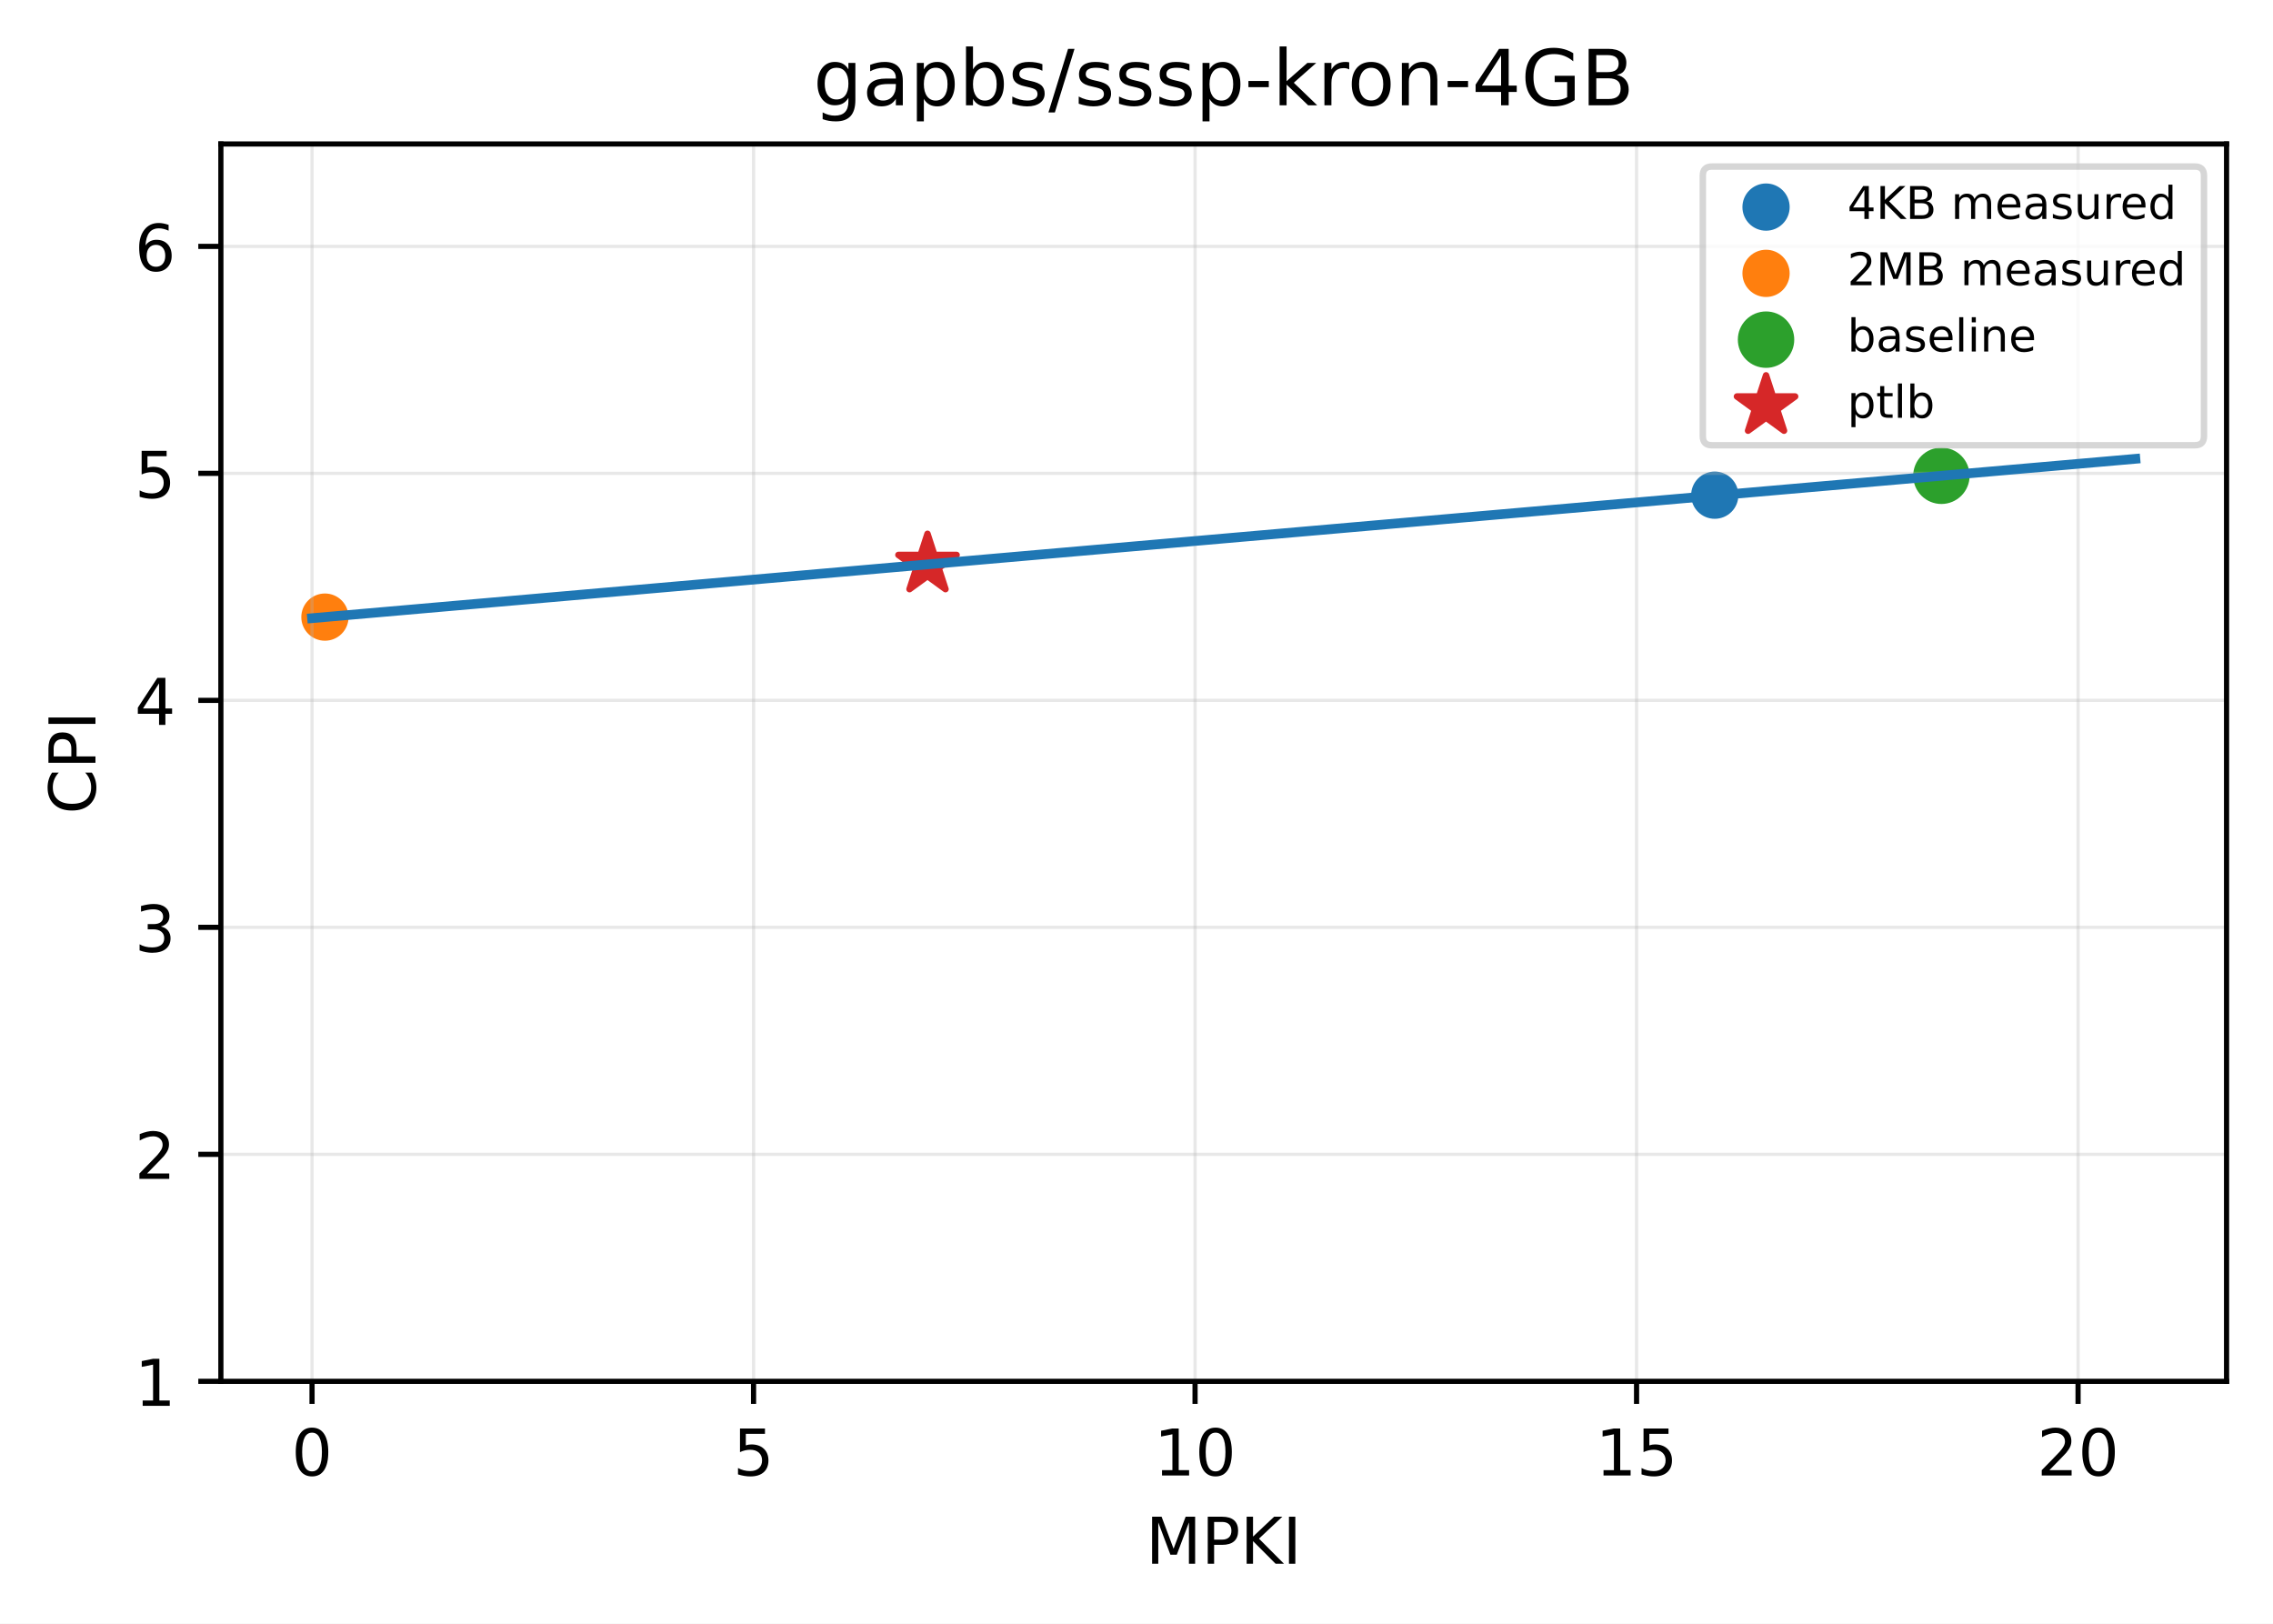
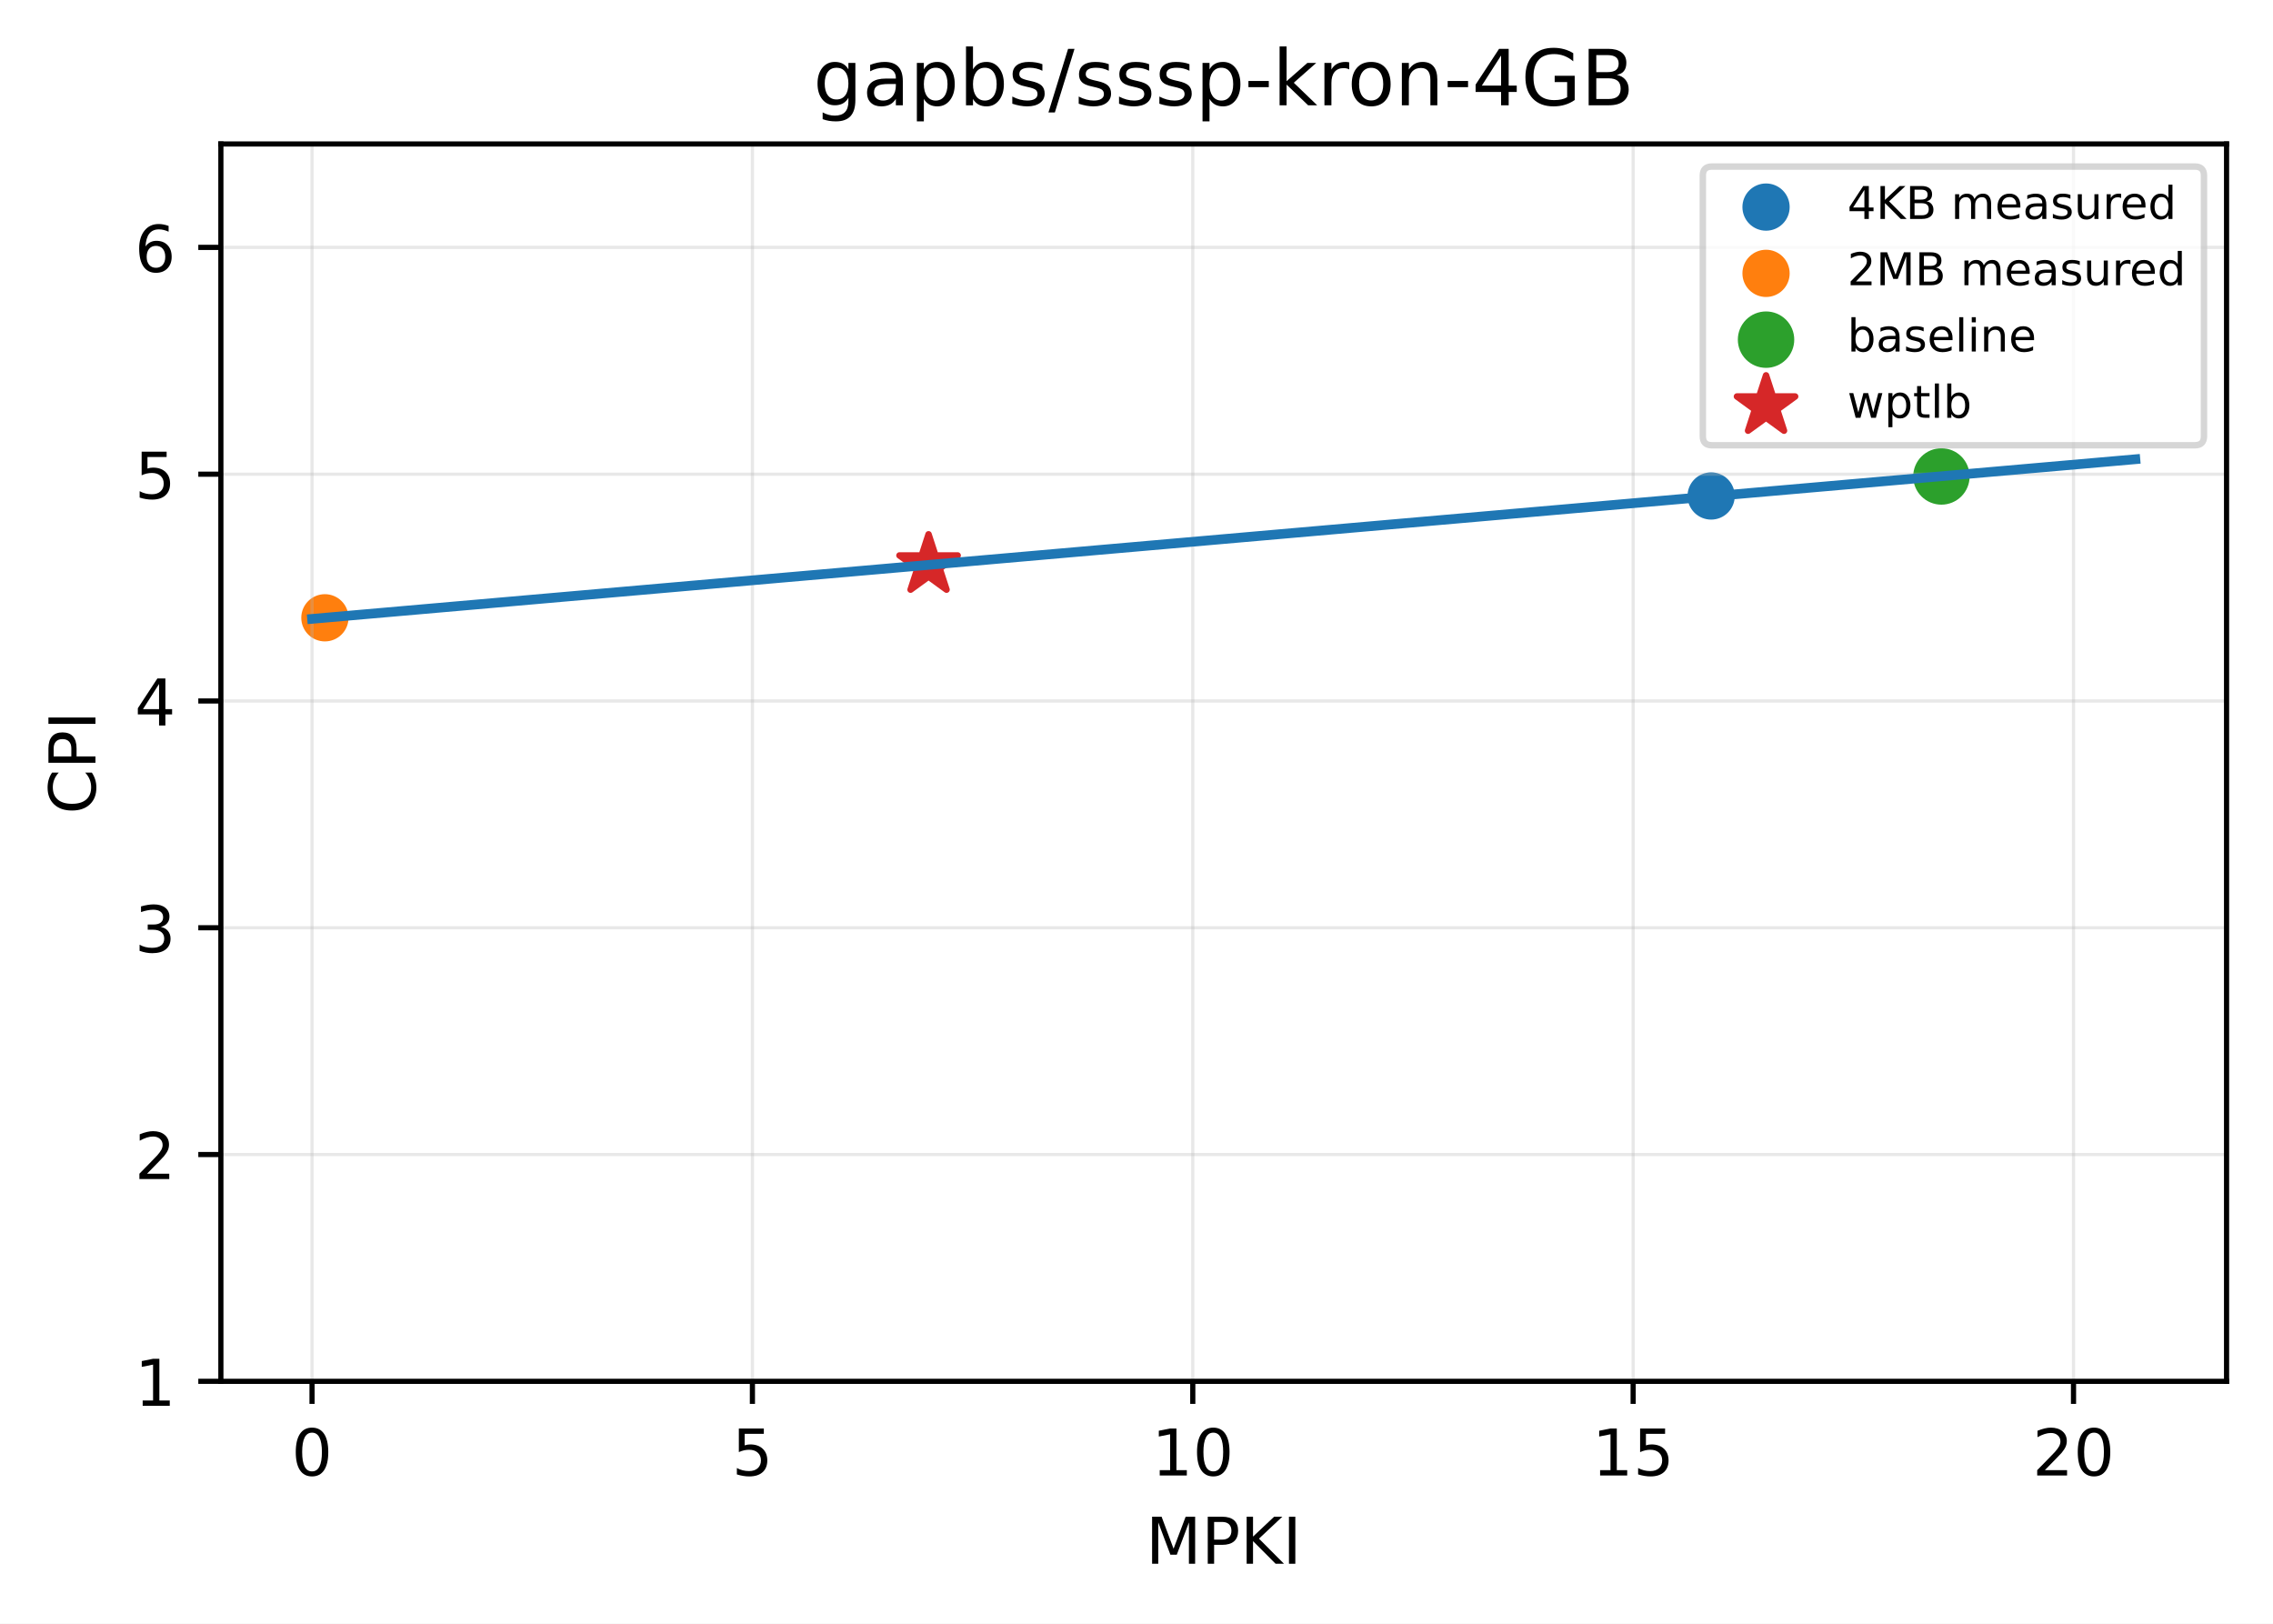
<svg xmlns="http://www.w3.org/2000/svg" xmlns:xlink="http://www.w3.org/1999/xlink" width="352.371pt" height="251.674pt" viewBox="0 0 352.371 251.674" version="1.1">
  <defs>
    <style type="text/css">*{stroke-linejoin: round; stroke-linecap: butt}</style>
  </defs>
  <g id="figure_1">
    <g id="patch_1">
      <path d="M 0 251.674  L 352.371 251.674  L 352.371 0  L 0 0  z " style="fill: #ffffff" />
    </g>
    <g id="axes_1">
      <g id="patch_2">
        <path d="M 34.241 214.118  L 345.171 214.118  L 345.171 22.318  L 34.241 22.318  z " style="fill: #ffffff" />
      </g>
      <g id="PathCollection_1">
        <defs>
-           <path id="m4d90dbb552" d="M 0 3.162  C 0.839 3.162 1.643 2.829 2.236 2.236  C 2.829 1.643 3.162 0.839 3.162 0  C 3.162 -0.839 2.829 -1.643 2.236 -2.236  C 1.643 -2.829 0.839 -3.162 0 -3.162  C -0.839 -3.162 -1.643 -2.829 -2.236 -2.236  C -2.829 -1.643 -3.162 -0.839 -3.162 0  C -3.162 0.839 -2.829 1.643 -2.236 2.236  C -1.643 2.829 -0.839 3.162 0 3.162  z " style="stroke: #1f77b4" />
+           <path id="m85c9296e58" d="M 0 3.162  C 0.839 3.162 1.643 2.829 2.236 2.236  C 2.829 1.643 3.162 0.839 3.162 0  C 3.162 -0.839 2.829 -1.643 2.236 -2.236  C 1.643 -2.829 0.839 -3.162 0 -3.162  C -0.839 -3.162 -1.643 -2.829 -2.236 -2.236  C -2.829 -1.643 -3.162 -0.839 -3.162 0  C -3.162 0.839 -2.829 1.643 -2.236 2.236  C -1.643 2.829 -0.839 3.162 0 3.162  z " style="stroke: #1f77b4" />
        </defs>
-         <g clip-path="url(#pc2cd96891b)">
-           <use xlink:href="#m4d90dbb552" x="265.83" y="76.758" style="fill: #1f77b4; stroke: #1f77b4" />
+         <g clip-path="url(#p249eebbe09)">
+           <use xlink:href="#m85c9296e58" x="265.269" y="76.882" style="fill: #1f77b4; stroke: #1f77b4" />
        </g>
      </g>
      <g id="PathCollection_2">
        <defs>
-           <path id="m6e3256377f" d="M 0 3.162  C 0.839 3.162 1.643 2.829 2.236 2.236  C 2.829 1.643 3.162 0.839 3.162 0  C 3.162 -0.839 2.829 -1.643 2.236 -2.236  C 1.643 -2.829 0.839 -3.162 0 -3.162  C -0.839 -3.162 -1.643 -2.829 -2.236 -2.236  C -2.829 -1.643 -3.162 -0.839 -3.162 0  C -3.162 0.839 -2.829 1.643 -2.236 2.236  C -1.643 2.829 -0.839 3.162 0 3.162  z " style="stroke: #ff7f0e" />
+           <path id="md863a2de4c" d="M 0 3.162  C 0.839 3.162 1.643 2.829 2.236 2.236  C 2.829 1.643 3.162 0.839 3.162 0  C 3.162 -0.839 2.829 -1.643 2.236 -2.236  C 1.643 -2.829 0.839 -3.162 0 -3.162  C -0.839 -3.162 -1.643 -2.829 -2.236 -2.236  C -2.829 -1.643 -3.162 -0.839 -3.162 0  C -3.162 0.839 -2.829 1.643 -2.236 2.236  C -1.643 2.829 -0.839 3.162 0 3.162  z " style="stroke: #ff7f0e" />
        </defs>
-         <g clip-path="url(#pc2cd96891b)">
-           <use xlink:href="#m6e3256377f" x="50.372" y="95.657" style="fill: #ff7f0e; stroke: #ff7f0e" />
+         <g clip-path="url(#p249eebbe09)">
+           <use xlink:href="#md863a2de4c" x="50.367" y="95.764" style="fill: #ff7f0e; stroke: #ff7f0e" />
        </g>
      </g>
      <g id="PathCollection_3">
        <defs>
-           <path id="m6cdf5eda85" d="M 0 3.873  C 1.027 3.873 2.012 3.465 2.739 2.739  C 3.465 2.012 3.873 1.027 3.873 0  C 3.873 -1.027 3.465 -2.012 2.739 -2.739  C 2.012 -3.465 1.027 -3.873 0 -3.873  C -1.027 -3.873 -2.012 -3.465 -2.739 -2.739  C -3.465 -2.012 -3.873 -1.027 -3.873 0  C -3.873 1.027 -3.465 2.012 -2.739 2.739  C -2.012 3.465 -1.027 3.873 0 3.873  z " style="stroke: #2ca02c" />
+           <path id="m3c8daa95af" d="M 0 3.873  C 1.027 3.873 2.012 3.465 2.739 2.739  C 3.465 2.012 3.873 1.027 3.873 0  C 3.873 -1.027 3.465 -2.012 2.739 -2.739  C 2.012 -3.465 1.027 -3.873 0 -3.873  C -1.027 -3.873 -2.012 -3.465 -2.739 -2.739  C -3.465 -2.012 -3.873 -1.027 -3.873 0  C -3.873 1.027 -3.465 2.012 -2.739 2.739  C -2.012 3.465 -1.027 3.873 0 3.873  z " style="stroke: #2ca02c" />
        </defs>
-         <g clip-path="url(#pc2cd96891b)">
-           <use xlink:href="#m6cdf5eda85" x="300.966" y="73.749" style="fill: #2ca02c; stroke: #2ca02c" />
+         <g clip-path="url(#p249eebbe09)">
+           <use xlink:href="#m3c8daa95af" x="300.966" y="73.854" style="fill: #2ca02c; stroke: #2ca02c" />
        </g>
      </g>
      <g id="PathCollection_4">
        <defs>
-           <path id="mce45b1b470" d="M 0 -4.743  L -1.065 -1.466  L -4.511 -1.466  L -1.723 0.56  L -2.788 3.838  L -0 1.812  L 2.788 3.838  L 1.723 0.56  L 4.511 -1.466  L 1.065 -1.466  z " style="stroke: #d62728" />
+           <path id="mbe37095a71" d="M 0 -4.743  L -1.065 -1.466  L -4.511 -1.466  L -1.723 0.56  L -2.788 3.838  L -0 1.812  L 2.788 3.838  L 1.723 0.56  L 4.511 -1.466  L 1.065 -1.466  z " style="stroke: #d62728" />
        </defs>
-         <g clip-path="url(#pc2cd96891b)">
-           <use xlink:href="#mce45b1b470" x="143.786" y="87.485" style="fill: #d62728; stroke: #d62728" />
+         <g clip-path="url(#p249eebbe09)">
+           <use xlink:href="#mbe37095a71" x="143.949" y="87.564" style="fill: #d62728; stroke: #d62728" />
        </g>
      </g>
      <g id="matplotlib.axis_1">
        <g id="xtick_1">
          <g id="line2d_1">
-             <path d="M 48.374 214.118  L 48.374 22.318  " clip-path="url(#pc2cd96891b)" style="fill: none; stroke: #b0b0b0; stroke-opacity: 0.3; stroke-width: 0.5; stroke-linecap: square" />
+             <path d="M 48.374 214.118  L 48.374 22.318  " clip-path="url(#p249eebbe09)" style="fill: none; stroke: #b0b0b0; stroke-opacity: 0.3; stroke-width: 0.5; stroke-linecap: square" />
          </g>
          <g id="line2d_2">
            <defs>
-               <path id="m2bef5dd201" d="M 0 0  L 0 3.5  " style="stroke: #000000; stroke-width: 0.8" />
-             </defs>
-             <g>
-               <use xlink:href="#m2bef5dd201" x="48.374" y="214.118" style="stroke: #000000; stroke-width: 0.8" />
+               <path id="m3581f13e18" d="M 0 0  L 0 3.5  " style="stroke: #000000; stroke-width: 0.8" />
+             </defs>
+             <g>
+               <use xlink:href="#m3581f13e18" x="48.374" y="214.118" style="stroke: #000000; stroke-width: 0.8" />
            </g>
          </g>
          <g id="text_1">
            <g transform="translate(45.19256 228.7166) scale(0.1 -0.1)">
              <defs>
                <path id="DejaVuSans-30" d="M 2034 4250  Q 1547 4250 1301 3770  Q 1056 3291 1056 2328  Q 1056 1369 1301 889  Q 1547 409 2034 409  Q 2525 409 2770 889  Q 3016 1369 3016 2328  Q 3016 3291 2770 3770  Q 2525 4250 2034 4250  z M 2034 4750  Q 2819 4750 3233 4129  Q 3647 3509 3647 2328  Q 3647 1150 3233 529  Q 2819 -91 2034 -91  Q 1250 -91 836 529  Q 422 1150 422 2328  Q 422 3509 836 4129  Q 1250 4750 2034 4750  z " transform="scale(0.015625)" />
              </defs>
              <use xlink:href="#DejaVuSans-30" />
            </g>
          </g>
        </g>
        <g id="xtick_2">
          <g id="line2d_3">
-             <path d="M 116.818 214.118  L 116.818 22.318  " clip-path="url(#pc2cd96891b)" style="fill: none; stroke: #b0b0b0; stroke-opacity: 0.3; stroke-width: 0.5; stroke-linecap: square" />
+             <path d="M 116.642 214.118  L 116.642 22.318  " clip-path="url(#p249eebbe09)" style="fill: none; stroke: #b0b0b0; stroke-opacity: 0.3; stroke-width: 0.5; stroke-linecap: square" />
          </g>
          <g id="line2d_4">
            <g>
-               <use xlink:href="#m2bef5dd201" x="116.818" y="214.118" style="stroke: #000000; stroke-width: 0.8" />
+               <use xlink:href="#m3581f13e18" x="116.642" y="214.118" style="stroke: #000000; stroke-width: 0.8" />
            </g>
          </g>
          <g id="text_2">
-             <g transform="translate(113.6371 228.7166) scale(0.1 -0.1)">
+             <g transform="translate(113.4606 228.7166) scale(0.1 -0.1)">
              <defs>
                <path id="DejaVuSans-35" d="M 691 4666  L 3169 4666  L 3169 4134  L 1269 4134  L 1269 2991  Q 1406 3038 1543 3061  Q 1681 3084 1819 3084  Q 2600 3084 3056 2656  Q 3513 2228 3513 1497  Q 3513 744 3044 326  Q 2575 -91 1722 -91  Q 1428 -91 1123 -41  Q 819 9 494 109  L 494 744  Q 775 591 1075 516  Q 1375 441 1709 441  Q 2250 441 2565 725  Q 2881 1009 2881 1497  Q 2881 1984 2565 2268  Q 2250 2553 1709 2553  Q 1456 2553 1204 2497  Q 953 2441 691 2322  L 691 4666  z " transform="scale(0.015625)" />
              </defs>
              <use xlink:href="#DejaVuSans-35" />
            </g>
          </g>
        </g>
        <g id="xtick_3">
          <g id="line2d_5">
-             <path d="M 185.263 214.118  L 185.263 22.318  " clip-path="url(#pc2cd96891b)" style="fill: none; stroke: #b0b0b0; stroke-opacity: 0.3; stroke-width: 0.5; stroke-linecap: square" />
+             <path d="M 184.91 214.118  L 184.91 22.318  " clip-path="url(#p249eebbe09)" style="fill: none; stroke: #b0b0b0; stroke-opacity: 0.3; stroke-width: 0.5; stroke-linecap: square" />
          </g>
          <g id="line2d_6">
            <g>
-               <use xlink:href="#m2bef5dd201" x="185.263" y="214.118" style="stroke: #000000; stroke-width: 0.8" />
+               <use xlink:href="#m3581f13e18" x="184.91" y="214.118" style="stroke: #000000; stroke-width: 0.8" />
            </g>
          </g>
          <g id="text_3">
-             <g transform="translate(178.9004 228.7166) scale(0.1 -0.1)">
+             <g transform="translate(178.5474 228.7166) scale(0.1 -0.1)">
              <defs>
                <path id="DejaVuSans-31" d="M 794 531  L 1825 531  L 1825 4091  L 703 3866  L 703 4441  L 1819 4666  L 2450 4666  L 2450 531  L 3481 531  L 3481 0  L 794 0  L 794 531  z " transform="scale(0.015625)" />
              </defs>
              <use xlink:href="#DejaVuSans-31" />
              <use xlink:href="#DejaVuSans-30" x="63.623" />
            </g>
          </g>
        </g>
        <g id="xtick_4">
          <g id="line2d_7">
-             <path d="M 253.707 214.118  L 253.707 22.318  " clip-path="url(#pc2cd96891b)" style="fill: none; stroke: #b0b0b0; stroke-opacity: 0.3; stroke-width: 0.5; stroke-linecap: square" />
+             <path d="M 253.178 214.118  L 253.178 22.318  " clip-path="url(#p249eebbe09)" style="fill: none; stroke: #b0b0b0; stroke-opacity: 0.3; stroke-width: 0.5; stroke-linecap: square" />
          </g>
          <g id="line2d_8">
            <g>
-               <use xlink:href="#m2bef5dd201" x="253.707" y="214.118" style="stroke: #000000; stroke-width: 0.8" />
+               <use xlink:href="#m3581f13e18" x="253.178" y="214.118" style="stroke: #000000; stroke-width: 0.8" />
            </g>
          </g>
          <g id="text_4">
-             <g transform="translate(247.3449 228.7166) scale(0.1 -0.1)">
+             <g transform="translate(246.8155 228.7166) scale(0.1 -0.1)">
              <use xlink:href="#DejaVuSans-31" />
              <use xlink:href="#DejaVuSans-35" x="63.623" />
            </g>
          </g>
        </g>
        <g id="xtick_5">
          <g id="line2d_9">
-             <path d="M 322.152 214.118  L 322.152 22.318  " clip-path="url(#pc2cd96891b)" style="fill: none; stroke: #b0b0b0; stroke-opacity: 0.3; stroke-width: 0.5; stroke-linecap: square" />
+             <path d="M 321.446 214.118  L 321.446 22.318  " clip-path="url(#p249eebbe09)" style="fill: none; stroke: #b0b0b0; stroke-opacity: 0.3; stroke-width: 0.5; stroke-linecap: square" />
          </g>
          <g id="line2d_10">
            <g>
-               <use xlink:href="#m2bef5dd201" x="322.152" y="214.118" style="stroke: #000000; stroke-width: 0.8" />
+               <use xlink:href="#m3581f13e18" x="321.446" y="214.118" style="stroke: #000000; stroke-width: 0.8" />
            </g>
          </g>
          <g id="text_5">
-             <g transform="translate(315.7895 228.7166) scale(0.1 -0.1)">
+             <g transform="translate(315.0835 228.7166) scale(0.1 -0.1)">
              <defs>
                <path id="DejaVuSans-32" d="M 1228 531  L 3431 531  L 3431 0  L 469 0  L 469 531  Q 828 903 1448 1529  Q 2069 2156 2228 2338  Q 2531 2678 2651 2914  Q 2772 3150 2772 3378  Q 2772 3750 2511 3984  Q 2250 4219 1831 4219  Q 1534 4219 1204 4116  Q 875 4013 500 3803  L 500 4441  Q 881 4594 1212 4672  Q 1544 4750 1819 4750  Q 2544 4750 2975 4387  Q 3406 4025 3406 3419  Q 3406 3131 3298 2873  Q 3191 2616 2906 2266  Q 2828 2175 2409 1742  Q 1991 1309 1228 531  z " transform="scale(0.015625)" />
              </defs>
              <use xlink:href="#DejaVuSans-32" />
              <use xlink:href="#DejaVuSans-30" x="63.623" />
            </g>
          </g>
        </g>
        <g id="text_6">
          <g transform="translate(177.6228 242.3947) scale(0.1 -0.1)">
            <defs>
              <path id="DejaVuSans-4d" d="M 628 4666  L 1569 4666  L 2759 1491  L 3956 4666  L 4897 4666  L 4897 0  L 4281 0  L 4281 4097  L 3078 897  L 2444 897  L 1241 4097  L 1241 0  L 628 0  L 628 4666  z " transform="scale(0.015625)" />
              <path id="DejaVuSans-50" d="M 1259 4147  L 1259 2394  L 2053 2394  Q 2494 2394 2734 2622  Q 2975 2850 2975 3272  Q 2975 3691 2734 3919  Q 2494 4147 2053 4147  L 1259 4147  z M 628 4666  L 2053 4666  Q 2838 4666 3239 4311  Q 3641 3956 3641 3272  Q 3641 2581 3239 2228  Q 2838 1875 2053 1875  L 1259 1875  L 1259 0  L 628 0  L 628 4666  z " transform="scale(0.015625)" />
              <path id="DejaVuSans-4b" d="M 628 4666  L 1259 4666  L 1259 2694  L 3353 4666  L 4166 4666  L 1850 2491  L 4331 0  L 3500 0  L 1259 2247  L 1259 0  L 628 0  L 628 4666  z " transform="scale(0.015625)" />
              <path id="DejaVuSans-49" d="M 628 4666  L 1259 4666  L 1259 0  L 628 0  L 628 4666  z " transform="scale(0.015625)" />
            </defs>
            <use xlink:href="#DejaVuSans-4d" />
            <use xlink:href="#DejaVuSans-50" x="86.279" />
            <use xlink:href="#DejaVuSans-4b" x="146.582" />
            <use xlink:href="#DejaVuSans-49" x="212.158" />
          </g>
        </g>
      </g>
      <g id="matplotlib.axis_2">
        <g id="ytick_1">
          <g id="line2d_11">
-             <path d="M 34.241 214.118  L 345.171 214.118  " clip-path="url(#pc2cd96891b)" style="fill: none; stroke: #b0b0b0; stroke-opacity: 0.3; stroke-width: 0.5; stroke-linecap: square" />
+             <path d="M 34.241 214.118  L 345.171 214.118  " clip-path="url(#p249eebbe09)" style="fill: none; stroke: #b0b0b0; stroke-opacity: 0.3; stroke-width: 0.5; stroke-linecap: square" />
          </g>
          <g id="line2d_12">
            <defs>
-               <path id="mc6cb23e951" d="M 0 0  L -3.5 0  " style="stroke: #000000; stroke-width: 0.8" />
-             </defs>
-             <g>
-               <use xlink:href="#mc6cb23e951" x="34.241" y="214.118" style="stroke: #000000; stroke-width: 0.8" />
+               <path id="mfee679707a" d="M 0 0  L -3.5 0  " style="stroke: #000000; stroke-width: 0.8" />
+             </defs>
+             <g>
+               <use xlink:href="#mfee679707a" x="34.241" y="214.118" style="stroke: #000000; stroke-width: 0.8" />
            </g>
          </g>
          <g id="text_7">
            <g transform="translate(20.87813 217.9173) scale(0.1 -0.1)">
              <use xlink:href="#DejaVuSans-31" />
            </g>
          </g>
        </g>
        <g id="ytick_2">
          <g id="line2d_13">
-             <path d="M 34.241 178.932  L 345.171 178.932  " clip-path="url(#pc2cd96891b)" style="fill: none; stroke: #b0b0b0; stroke-opacity: 0.3; stroke-width: 0.5; stroke-linecap: square" />
+             <path d="M 34.241 178.964  L 345.171 178.964  " clip-path="url(#p249eebbe09)" style="fill: none; stroke: #b0b0b0; stroke-opacity: 0.3; stroke-width: 0.5; stroke-linecap: square" />
          </g>
          <g id="line2d_14">
            <g>
-               <use xlink:href="#mc6cb23e951" x="34.241" y="178.932" style="stroke: #000000; stroke-width: 0.8" />
+               <use xlink:href="#mfee679707a" x="34.241" y="178.964" style="stroke: #000000; stroke-width: 0.8" />
            </g>
          </g>
          <g id="text_8">
-             <g transform="translate(20.87813 182.7316) scale(0.1 -0.1)">
+             <g transform="translate(20.87813 182.7634) scale(0.1 -0.1)">
              <use xlink:href="#DejaVuSans-32" />
            </g>
          </g>
        </g>
        <g id="ytick_3">
          <g id="line2d_15">
-             <path d="M 34.241 143.747  L 345.171 143.747  " clip-path="url(#pc2cd96891b)" style="fill: none; stroke: #b0b0b0; stroke-opacity: 0.3; stroke-width: 0.5; stroke-linecap: square" />
+             <path d="M 34.241 143.81  L 345.171 143.81  " clip-path="url(#p249eebbe09)" style="fill: none; stroke: #b0b0b0; stroke-opacity: 0.3; stroke-width: 0.5; stroke-linecap: square" />
          </g>
          <g id="line2d_16">
            <g>
-               <use xlink:href="#mc6cb23e951" x="34.241" y="143.747" style="stroke: #000000; stroke-width: 0.8" />
+               <use xlink:href="#mfee679707a" x="34.241" y="143.81" style="stroke: #000000; stroke-width: 0.8" />
            </g>
          </g>
          <g id="text_9">
-             <g transform="translate(20.87813 147.5459) scale(0.1 -0.1)">
+             <g transform="translate(20.87813 147.6094) scale(0.1 -0.1)">
              <defs>
                <path id="DejaVuSans-33" d="M 2597 2516  Q 3050 2419 3304 2112  Q 3559 1806 3559 1356  Q 3559 666 3084 287  Q 2609 -91 1734 -91  Q 1441 -91 1130 -33  Q 819 25 488 141  L 488 750  Q 750 597 1062 519  Q 1375 441 1716 441  Q 2309 441 2620 675  Q 2931 909 2931 1356  Q 2931 1769 2642 2001  Q 2353 2234 1838 2234  L 1294 2234  L 1294 2753  L 1863 2753  Q 2328 2753 2575 2939  Q 2822 3125 2822 3475  Q 2822 3834 2567 4026  Q 2313 4219 1838 4219  Q 1578 4219 1281 4162  Q 984 4106 628 3988  L 628 4550  Q 988 4650 1302 4700  Q 1616 4750 1894 4750  Q 2613 4750 3031 4423  Q 3450 4097 3450 3541  Q 3450 3153 3228 2886  Q 3006 2619 2597 2516  z " transform="scale(0.015625)" />
              </defs>
              <use xlink:href="#DejaVuSans-33" />
            </g>
          </g>
        </g>
        <g id="ytick_4">
          <g id="line2d_17">
-             <path d="M 34.241 108.561  L 345.171 108.561  " clip-path="url(#pc2cd96891b)" style="fill: none; stroke: #b0b0b0; stroke-opacity: 0.3; stroke-width: 0.5; stroke-linecap: square" />
+             <path d="M 34.241 108.656  L 345.171 108.656  " clip-path="url(#p249eebbe09)" style="fill: none; stroke: #b0b0b0; stroke-opacity: 0.3; stroke-width: 0.5; stroke-linecap: square" />
          </g>
          <g id="line2d_18">
            <g>
-               <use xlink:href="#mc6cb23e951" x="34.241" y="108.561" style="stroke: #000000; stroke-width: 0.8" />
+               <use xlink:href="#mfee679707a" x="34.241" y="108.656" style="stroke: #000000; stroke-width: 0.8" />
            </g>
          </g>
          <g id="text_10">
-             <g transform="translate(20.87813 112.3601) scale(0.1 -0.1)">
+             <g transform="translate(20.87813 112.4555) scale(0.1 -0.1)">
              <defs>
                <path id="DejaVuSans-34" d="M 2419 4116  L 825 1625  L 2419 1625  L 2419 4116  z M 2253 4666  L 3047 4666  L 3047 1625  L 3713 1625  L 3713 1100  L 3047 1100  L 3047 0  L 2419 0  L 2419 1100  L 313 1100  L 313 1709  L 2253 4666  z " transform="scale(0.015625)" />
              </defs>
              <use xlink:href="#DejaVuSans-34" />
            </g>
          </g>
        </g>
        <g id="ytick_5">
          <g id="line2d_19">
-             <path d="M 34.241 73.375  L 345.171 73.375  " clip-path="url(#pc2cd96891b)" style="fill: none; stroke: #b0b0b0; stroke-opacity: 0.3; stroke-width: 0.5; stroke-linecap: square" />
+             <path d="M 34.241 73.502  L 345.171 73.502  " clip-path="url(#p249eebbe09)" style="fill: none; stroke: #b0b0b0; stroke-opacity: 0.3; stroke-width: 0.5; stroke-linecap: square" />
          </g>
          <g id="line2d_20">
            <g>
-               <use xlink:href="#mc6cb23e951" x="34.241" y="73.375" style="stroke: #000000; stroke-width: 0.8" />
+               <use xlink:href="#mfee679707a" x="34.241" y="73.502" style="stroke: #000000; stroke-width: 0.8" />
            </g>
          </g>
          <g id="text_11">
-             <g transform="translate(20.87813 77.17437) scale(0.1 -0.1)">
+             <g transform="translate(20.87813 77.30151) scale(0.1 -0.1)">
              <use xlink:href="#DejaVuSans-35" />
            </g>
          </g>
        </g>
        <g id="ytick_6">
          <g id="line2d_21">
-             <path d="M 34.241 38.189  L 345.171 38.189  " clip-path="url(#pc2cd96891b)" style="fill: none; stroke: #b0b0b0; stroke-opacity: 0.3; stroke-width: 0.5; stroke-linecap: square" />
+             <path d="M 34.241 38.348  L 345.171 38.348  " clip-path="url(#p249eebbe09)" style="fill: none; stroke: #b0b0b0; stroke-opacity: 0.3; stroke-width: 0.5; stroke-linecap: square" />
          </g>
          <g id="line2d_22">
            <g>
-               <use xlink:href="#mc6cb23e951" x="34.241" y="38.189" style="stroke: #000000; stroke-width: 0.8" />
+               <use xlink:href="#mfee679707a" x="34.241" y="38.348" style="stroke: #000000; stroke-width: 0.8" />
            </g>
          </g>
          <g id="text_12">
-             <g transform="translate(20.87813 41.98863) scale(0.1 -0.1)">
+             <g transform="translate(20.87813 42.14755) scale(0.1 -0.1)">
              <defs>
                <path id="DejaVuSans-36" d="M 2113 2584  Q 1688 2584 1439 2293  Q 1191 2003 1191 1497  Q 1191 994 1439 701  Q 1688 409 2113 409  Q 2538 409 2786 701  Q 3034 994 3034 1497  Q 3034 2003 2786 2293  Q 2538 2584 2113 2584  z M 3366 4563  L 3366 3988  Q 3128 4100 2886 4159  Q 2644 4219 2406 4219  Q 1781 4219 1451 3797  Q 1122 3375 1075 2522  Q 1259 2794 1537 2939  Q 1816 3084 2150 3084  Q 2853 3084 3261 2657  Q 3669 2231 3669 1497  Q 3669 778 3244 343  Q 2819 -91 2113 -91  Q 1303 -91 875 529  Q 447 1150 447 2328  Q 447 3434 972 4092  Q 1497 4750 2381 4750  Q 2619 4750 2861 4703  Q 3103 4656 3366 4563  z " transform="scale(0.015625)" />
              </defs>
              <use xlink:href="#DejaVuSans-36" />
            </g>
          </g>
        </g>
        <g id="text_13">
          <g transform="translate(14.79844 126.1994) rotate(-90) scale(0.1 -0.1)">
            <defs>
              <path id="DejaVuSans-43" d="M 4122 4306  L 4122 3641  Q 3803 3938 3442 4084  Q 3081 4231 2675 4231  Q 1875 4231 1450 3742  Q 1025 3253 1025 2328  Q 1025 1406 1450 917  Q 1875 428 2675 428  Q 3081 428 3442 575  Q 3803 722 4122 1019  L 4122 359  Q 3791 134 3420 21  Q 3050 -91 2638 -91  Q 1578 -91 968 557  Q 359 1206 359 2328  Q 359 3453 968 4101  Q 1578 4750 2638 4750  Q 3056 4750 3426 4639  Q 3797 4528 4122 4306  z " transform="scale(0.015625)" />
            </defs>
            <use xlink:href="#DejaVuSans-43" />
            <use xlink:href="#DejaVuSans-50" x="69.824" />
            <use xlink:href="#DejaVuSans-49" x="130.127" />
          </g>
        </g>
      </g>
      <g id="line2d_23">
-         <path d="M 48.374 95.824  L 51.2 95.577  L 54.027 95.33  L 56.854 95.083  L 59.68 94.836  L 62.507 94.589  L 65.334 94.341  L 68.16 94.094  L 70.987 93.847  L 73.814 93.6  L 76.64 93.353  L 79.467 93.106  L 82.293 92.859  L 85.12 92.612  L 87.947 92.365  L 90.773 92.118  L 93.6 91.871  L 96.427 91.624  L 99.253 91.377  L 102.08 91.13  L 104.907 90.883  L 107.733 90.636  L 110.56 90.389  L 113.386 90.142  L 116.213 89.895  L 119.04 89.648  L 121.866 89.401  L 124.693 89.154  L 127.52 88.907  L 130.346 88.66  L 133.173 88.413  L 136 88.166  L 138.826 87.919  L 141.653 87.672  L 144.479 87.425  L 147.306 87.178  L 150.133 86.931  L 152.959 86.684  L 155.786 86.437  L 158.613 86.19  L 161.439 85.943  L 164.266 85.695  L 167.093 85.448  L 169.919 85.201  L 172.746 84.954  L 175.572 84.707  L 178.399 84.46  L 181.226 84.213  L 184.052 83.966  L 186.879 83.719  L 189.706 83.472  L 192.532 83.225  L 195.359 82.978  L 198.186 82.731  L 201.012 82.484  L 203.839 82.237  L 206.665 81.99  L 209.492 81.743  L 212.319 81.496  L 215.145 81.249  L 217.972 81.002  L 220.799 80.755  L 223.625 80.508  L 226.452 80.261  L 229.279 80.014  L 232.105 79.767  L 234.932 79.52  L 237.758 79.273  L 240.585 79.026  L 243.412 78.779  L 246.238 78.532  L 249.065 78.285  L 251.892 78.038  L 254.718 77.791  L 257.545 77.544  L 260.372 77.297  L 263.198 77.05  L 266.025 76.802  L 268.851 76.555  L 271.678 76.308  L 274.505 76.061  L 277.331 75.814  L 280.158 75.567  L 282.985 75.32  L 285.811 75.073  L 288.638 74.826  L 291.465 74.579  L 294.291 74.332  L 297.118 74.085  L 299.944 73.838  L 302.771 73.591  L 305.598 73.344  L 308.424 73.097  L 311.251 72.85  L 314.078 72.603  L 316.904 72.356  L 319.731 72.109  L 322.558 71.862  L 325.384 71.615  L 328.211 71.368  L 331.037 71.121  " clip-path="url(#pc2cd96891b)" style="fill: none; stroke: #1f77b4; stroke-width: 1.5; stroke-linecap: square" />
+         <path d="M 48.374 95.931  L 51.2 95.683  L 54.027 95.436  L 56.854 95.188  L 59.68 94.941  L 62.507 94.693  L 65.334 94.446  L 68.16 94.198  L 70.987 93.951  L 73.814 93.704  L 76.64 93.456  L 79.467 93.209  L 82.293 92.961  L 85.12 92.714  L 87.947 92.466  L 90.773 92.219  L 93.6 91.971  L 96.427 91.724  L 99.253 91.477  L 102.08 91.229  L 104.907 90.982  L 107.733 90.734  L 110.56 90.487  L 113.386 90.239  L 116.213 89.992  L 119.04 89.744  L 121.866 89.497  L 124.693 89.25  L 127.52 89.002  L 130.346 88.755  L 133.173 88.507  L 136 88.26  L 138.826 88.012  L 141.653 87.765  L 144.479 87.517  L 147.306 87.27  L 150.133 87.023  L 152.959 86.775  L 155.786 86.528  L 158.613 86.28  L 161.439 86.033  L 164.266 85.785  L 167.093 85.538  L 169.919 85.29  L 172.746 85.043  L 175.572 84.796  L 178.399 84.548  L 181.226 84.301  L 184.052 84.053  L 186.879 83.806  L 189.706 83.558  L 192.532 83.311  L 195.359 83.063  L 198.186 82.816  L 201.012 82.569  L 203.839 82.321  L 206.665 82.074  L 209.492 81.826  L 212.319 81.579  L 215.145 81.331  L 217.972 81.084  L 220.799 80.836  L 223.625 80.589  L 226.452 80.342  L 229.279 80.094  L 232.105 79.847  L 234.932 79.599  L 237.758 79.352  L 240.585 79.104  L 243.412 78.857  L 246.238 78.609  L 249.065 78.362  L 251.892 78.115  L 254.718 77.867  L 257.545 77.62  L 260.372 77.372  L 263.198 77.125  L 266.025 76.877  L 268.851 76.63  L 271.678 76.382  L 274.505 76.135  L 277.331 75.888  L 280.158 75.64  L 282.985 75.393  L 285.811 75.145  L 288.638 74.898  L 291.465 74.65  L 294.291 74.403  L 297.118 74.156  L 299.944 73.908  L 302.771 73.661  L 305.598 73.413  L 308.424 73.166  L 311.251 72.918  L 314.078 72.671  L 316.904 72.423  L 319.731 72.176  L 322.558 71.929  L 325.384 71.681  L 328.211 71.434  L 331.037 71.186  " clip-path="url(#p249eebbe09)" style="fill: none; stroke: #1f77b4; stroke-width: 1.5; stroke-linecap: square" />
      </g>
      <g id="patch_3">
        <path d="M 34.241 214.118  L 34.241 22.318  " style="fill: none; stroke: #000000; stroke-width: 0.8; stroke-linejoin: miter; stroke-linecap: square" />
      </g>
      <g id="patch_4">
        <path d="M 345.171 214.118  L 345.171 22.318  " style="fill: none; stroke: #000000; stroke-width: 0.8; stroke-linejoin: miter; stroke-linecap: square" />
      </g>
      <g id="patch_5">
        <path d="M 34.241 214.118  L 345.171 214.118  " style="fill: none; stroke: #000000; stroke-width: 0.8; stroke-linejoin: miter; stroke-linecap: square" />
      </g>
      <g id="patch_6">
        <path d="M 34.241 22.318  L 345.171 22.318  " style="fill: none; stroke: #000000; stroke-width: 0.8; stroke-linejoin: miter; stroke-linecap: square" />
      </g>
      <g id="text_14">
        <g transform="translate(126.0766 16.31812) scale(0.12 -0.12)">
          <defs>
            <path id="DejaVuSans-67" d="M 2906 1791  Q 2906 2416 2648 2759  Q 2391 3103 1925 3103  Q 1463 3103 1205 2759  Q 947 2416 947 1791  Q 947 1169 1205 825  Q 1463 481 1925 481  Q 2391 481 2648 825  Q 2906 1169 2906 1791  z M 3481 434  Q 3481 -459 3084 -895  Q 2688 -1331 1869 -1331  Q 1566 -1331 1297 -1286  Q 1028 -1241 775 -1147  L 775 -588  Q 1028 -725 1275 -790  Q 1522 -856 1778 -856  Q 2344 -856 2625 -561  Q 2906 -266 2906 331  L 2906 616  Q 2728 306 2450 153  Q 2172 0 1784 0  Q 1141 0 747 490  Q 353 981 353 1791  Q 353 2603 747 3093  Q 1141 3584 1784 3584  Q 2172 3584 2450 3431  Q 2728 3278 2906 2969  L 2906 3500  L 3481 3500  L 3481 434  z " transform="scale(0.015625)" />
            <path id="DejaVuSans-61" d="M 2194 1759  Q 1497 1759 1228 1600  Q 959 1441 959 1056  Q 959 750 1161 570  Q 1363 391 1709 391  Q 2188 391 2477 730  Q 2766 1069 2766 1631  L 2766 1759  L 2194 1759  z M 3341 1997  L 3341 0  L 2766 0  L 2766 531  Q 2569 213 2275 61  Q 1981 -91 1556 -91  Q 1019 -91 701 211  Q 384 513 384 1019  Q 384 1609 779 1909  Q 1175 2209 1959 2209  L 2766 2209  L 2766 2266  Q 2766 2663 2505 2880  Q 2244 3097 1772 3097  Q 1472 3097 1187 3025  Q 903 2953 641 2809  L 641 3341  Q 956 3463 1253 3523  Q 1550 3584 1831 3584  Q 2591 3584 2966 3190  Q 3341 2797 3341 1997  z " transform="scale(0.015625)" />
            <path id="DejaVuSans-70" d="M 1159 525  L 1159 -1331  L 581 -1331  L 581 3500  L 1159 3500  L 1159 2969  Q 1341 3281 1617 3432  Q 1894 3584 2278 3584  Q 2916 3584 3314 3078  Q 3713 2572 3713 1747  Q 3713 922 3314 415  Q 2916 -91 2278 -91  Q 1894 -91 1617 61  Q 1341 213 1159 525  z M 3116 1747  Q 3116 2381 2855 2742  Q 2594 3103 2138 3103  Q 1681 3103 1420 2742  Q 1159 2381 1159 1747  Q 1159 1113 1420 752  Q 1681 391 2138 391  Q 2594 391 2855 752  Q 3116 1113 3116 1747  z " transform="scale(0.015625)" />
            <path id="DejaVuSans-62" d="M 3116 1747  Q 3116 2381 2855 2742  Q 2594 3103 2138 3103  Q 1681 3103 1420 2742  Q 1159 2381 1159 1747  Q 1159 1113 1420 752  Q 1681 391 2138 391  Q 2594 391 2855 752  Q 3116 1113 3116 1747  z M 1159 2969  Q 1341 3281 1617 3432  Q 1894 3584 2278 3584  Q 2916 3584 3314 3078  Q 3713 2572 3713 1747  Q 3713 922 3314 415  Q 2916 -91 2278 -91  Q 1894 -91 1617 61  Q 1341 213 1159 525  L 1159 0  L 581 0  L 581 4863  L 1159 4863  L 1159 2969  z " transform="scale(0.015625)" />
            <path id="DejaVuSans-73" d="M 2834 3397  L 2834 2853  Q 2591 2978 2328 3040  Q 2066 3103 1784 3103  Q 1356 3103 1142 2972  Q 928 2841 928 2578  Q 928 2378 1081 2264  Q 1234 2150 1697 2047  L 1894 2003  Q 2506 1872 2764 1633  Q 3022 1394 3022 966  Q 3022 478 2636 193  Q 2250 -91 1575 -91  Q 1294 -91 989 -36  Q 684 19 347 128  L 347 722  Q 666 556 975 473  Q 1284 391 1588 391  Q 1994 391 2212 530  Q 2431 669 2431 922  Q 2431 1156 2273 1281  Q 2116 1406 1581 1522  L 1381 1569  Q 847 1681 609 1914  Q 372 2147 372 2553  Q 372 3047 722 3315  Q 1072 3584 1716 3584  Q 2034 3584 2315 3537  Q 2597 3491 2834 3397  z " transform="scale(0.015625)" />
            <path id="DejaVuSans-2f" d="M 1625 4666  L 2156 4666  L 531 -594  L 0 -594  L 1625 4666  z " transform="scale(0.015625)" />
            <path id="DejaVuSans-2d" d="M 313 2009  L 1997 2009  L 1997 1497  L 313 1497  L 313 2009  z " transform="scale(0.015625)" />
            <path id="DejaVuSans-6b" d="M 581 4863  L 1159 4863  L 1159 1991  L 2875 3500  L 3609 3500  L 1753 1863  L 3688 0  L 2938 0  L 1159 1709  L 1159 0  L 581 0  L 581 4863  z " transform="scale(0.015625)" />
            <path id="DejaVuSans-72" d="M 2631 2963  Q 2534 3019 2420 3045  Q 2306 3072 2169 3072  Q 1681 3072 1420 2755  Q 1159 2438 1159 1844  L 1159 0  L 581 0  L 581 3500  L 1159 3500  L 1159 2956  Q 1341 3275 1631 3429  Q 1922 3584 2338 3584  Q 2397 3584 2469 3576  Q 2541 3569 2628 3553  L 2631 2963  z " transform="scale(0.015625)" />
            <path id="DejaVuSans-6f" d="M 1959 3097  Q 1497 3097 1228 2736  Q 959 2375 959 1747  Q 959 1119 1226 758  Q 1494 397 1959 397  Q 2419 397 2687 759  Q 2956 1122 2956 1747  Q 2956 2369 2687 2733  Q 2419 3097 1959 3097  z M 1959 3584  Q 2709 3584 3137 3096  Q 3566 2609 3566 1747  Q 3566 888 3137 398  Q 2709 -91 1959 -91  Q 1206 -91 779 398  Q 353 888 353 1747  Q 353 2609 779 3096  Q 1206 3584 1959 3584  z " transform="scale(0.015625)" />
            <path id="DejaVuSans-6e" d="M 3513 2113  L 3513 0  L 2938 0  L 2938 2094  Q 2938 2591 2744 2837  Q 2550 3084 2163 3084  Q 1697 3084 1428 2787  Q 1159 2491 1159 1978  L 1159 0  L 581 0  L 581 3500  L 1159 3500  L 1159 2956  Q 1366 3272 1645 3428  Q 1925 3584 2291 3584  Q 2894 3584 3203 3211  Q 3513 2838 3513 2113  z " transform="scale(0.015625)" />
            <path id="DejaVuSans-47" d="M 3809 666  L 3809 1919  L 2778 1919  L 2778 2438  L 4434 2438  L 4434 434  Q 4069 175 3628 42  Q 3188 -91 2688 -91  Q 1594 -91 976 548  Q 359 1188 359 2328  Q 359 3472 976 4111  Q 1594 4750 2688 4750  Q 3144 4750 3555 4637  Q 3966 4525 4313 4306  L 4313 3634  Q 3963 3931 3569 4081  Q 3175 4231 2741 4231  Q 1884 4231 1454 3753  Q 1025 3275 1025 2328  Q 1025 1384 1454 906  Q 1884 428 2741 428  Q 3075 428 3337 486  Q 3600 544 3809 666  z " transform="scale(0.015625)" />
            <path id="DejaVuSans-42" d="M 1259 2228  L 1259 519  L 2272 519  Q 2781 519 3026 730  Q 3272 941 3272 1375  Q 3272 1813 3026 2020  Q 2781 2228 2272 2228  L 1259 2228  z M 1259 4147  L 1259 2741  L 2194 2741  Q 2656 2741 2882 2914  Q 3109 3088 3109 3444  Q 3109 3797 2882 3972  Q 2656 4147 2194 4147  L 1259 4147  z M 628 4666  L 2241 4666  Q 2963 4666 3353 4366  Q 3744 4066 3744 3513  Q 3744 3084 3544 2831  Q 3344 2578 2956 2516  Q 3422 2416 3680 2098  Q 3938 1781 3938 1306  Q 3938 681 3513 340  Q 3088 0 2303 0  L 628 0  L 628 4666  z " transform="scale(0.015625)" />
          </defs>
          <use xlink:href="#DejaVuSans-67" />
          <use xlink:href="#DejaVuSans-61" x="63.477" />
          <use xlink:href="#DejaVuSans-70" x="124.756" />
          <use xlink:href="#DejaVuSans-62" x="188.232" />
          <use xlink:href="#DejaVuSans-73" x="251.709" />
          <use xlink:href="#DejaVuSans-2f" x="303.809" />
          <use xlink:href="#DejaVuSans-73" x="337.5" />
          <use xlink:href="#DejaVuSans-73" x="389.6" />
          <use xlink:href="#DejaVuSans-73" x="441.699" />
          <use xlink:href="#DejaVuSans-70" x="493.799" />
          <use xlink:href="#DejaVuSans-2d" x="557.275" />
          <use xlink:href="#DejaVuSans-6b" x="593.359" />
          <use xlink:href="#DejaVuSans-72" x="651.27" />
          <use xlink:href="#DejaVuSans-6f" x="690.133" />
          <use xlink:href="#DejaVuSans-6e" x="751.314" />
          <use xlink:href="#DejaVuSans-2d" x="814.693" />
          <use xlink:href="#DejaVuSans-34" x="850.777" />
          <use xlink:href="#DejaVuSans-47" x="914.4" />
          <use xlink:href="#DejaVuSans-42" x="991.891" />
        </g>
      </g>
      <g id="legend_1">
        <g id="patch_7">
          <path d="M 265.38 69.017  L 340.271 69.017  Q 341.671 69.017 341.671 67.617  L 341.671 27.218  Q 341.671 25.818 340.271 25.818  L 265.38 25.818  Q 263.98 25.818 263.98 27.218  L 263.98 67.617  Q 263.98 69.017 265.38 69.017  z " style="fill: #ffffff; opacity: 0.8; stroke: #cccccc; stroke-linejoin: miter" />
        </g>
        <g id="PathCollection_5">
          <g>
-             <use xlink:href="#m4d90dbb552" x="273.78" y="32.1" style="fill: #1f77b4; stroke: #1f77b4" />
+             <use xlink:href="#m85c9296e58" x="273.78" y="32.1" style="fill: #1f77b4; stroke: #1f77b4" />
          </g>
        </g>
        <g id="text_15">
          <g transform="translate(286.3805 33.93703) scale(0.07 -0.07)">
            <defs>
              <path id="DejaVuSans-20" transform="scale(0.015625)" />
              <path id="DejaVuSans-6d" d="M 3328 2828  Q 3544 3216 3844 3400  Q 4144 3584 4550 3584  Q 5097 3584 5394 3201  Q 5691 2819 5691 2113  L 5691 0  L 5113 0  L 5113 2094  Q 5113 2597 4934 2840  Q 4756 3084 4391 3084  Q 3944 3084 3684 2787  Q 3425 2491 3425 1978  L 3425 0  L 2847 0  L 2847 2094  Q 2847 2600 2669 2842  Q 2491 3084 2119 3084  Q 1678 3084 1418 2786  Q 1159 2488 1159 1978  L 1159 0  L 581 0  L 581 3500  L 1159 3500  L 1159 2956  Q 1356 3278 1631 3431  Q 1906 3584 2284 3584  Q 2666 3584 2933 3390  Q 3200 3197 3328 2828  z " transform="scale(0.015625)" />
              <path id="DejaVuSans-65" d="M 3597 1894  L 3597 1613  L 953 1613  Q 991 1019 1311 708  Q 1631 397 2203 397  Q 2534 397 2845 478  Q 3156 559 3463 722  L 3463 178  Q 3153 47 2828 -22  Q 2503 -91 2169 -91  Q 1331 -91 842 396  Q 353 884 353 1716  Q 353 2575 817 3079  Q 1281 3584 2069 3584  Q 2775 3584 3186 3129  Q 3597 2675 3597 1894  z M 3022 2063  Q 3016 2534 2758 2815  Q 2500 3097 2075 3097  Q 1594 3097 1305 2825  Q 1016 2553 972 2059  L 3022 2063  z " transform="scale(0.015625)" />
              <path id="DejaVuSans-75" d="M 544 1381  L 544 3500  L 1119 3500  L 1119 1403  Q 1119 906 1312 657  Q 1506 409 1894 409  Q 2359 409 2629 706  Q 2900 1003 2900 1516  L 2900 3500  L 3475 3500  L 3475 0  L 2900 0  L 2900 538  Q 2691 219 2414 64  Q 2138 -91 1772 -91  Q 1169 -91 856 284  Q 544 659 544 1381  z M 1991 3584  L 1991 3584  z " transform="scale(0.015625)" />
              <path id="DejaVuSans-64" d="M 2906 2969  L 2906 4863  L 3481 4863  L 3481 0  L 2906 0  L 2906 525  Q 2725 213 2448 61  Q 2172 -91 1784 -91  Q 1150 -91 751 415  Q 353 922 353 1747  Q 353 2572 751 3078  Q 1150 3584 1784 3584  Q 2172 3584 2448 3432  Q 2725 3281 2906 2969  z M 947 1747  Q 947 1113 1208 752  Q 1469 391 1925 391  Q 2381 391 2643 752  Q 2906 1113 2906 1747  Q 2906 2381 2643 2742  Q 2381 3103 1925 3103  Q 1469 3103 1208 2742  Q 947 2381 947 1747  z " transform="scale(0.015625)" />
            </defs>
            <use xlink:href="#DejaVuSans-34" />
            <use xlink:href="#DejaVuSans-4b" x="63.623" />
            <use xlink:href="#DejaVuSans-42" x="129.199" />
            <use xlink:href="#DejaVuSans-20" x="197.803" />
            <use xlink:href="#DejaVuSans-6d" x="229.59" />
            <use xlink:href="#DejaVuSans-65" x="327.002" />
            <use xlink:href="#DejaVuSans-61" x="388.525" />
            <use xlink:href="#DejaVuSans-73" x="449.805" />
            <use xlink:href="#DejaVuSans-75" x="501.904" />
            <use xlink:href="#DejaVuSans-72" x="565.283" />
            <use xlink:href="#DejaVuSans-65" x="604.146" />
            <use xlink:href="#DejaVuSans-64" x="665.67" />
          </g>
        </g>
        <g id="PathCollection_6">
          <g>
-             <use xlink:href="#m6e3256377f" x="273.78" y="42.374" style="fill: #ff7f0e; stroke: #ff7f0e" />
+             <use xlink:href="#md863a2de4c" x="273.78" y="42.374" style="fill: #ff7f0e; stroke: #ff7f0e" />
          </g>
        </g>
        <g id="text_16">
          <g transform="translate(286.3805 44.21172) scale(0.07 -0.07)">
            <use xlink:href="#DejaVuSans-32" />
            <use xlink:href="#DejaVuSans-4d" x="63.623" />
            <use xlink:href="#DejaVuSans-42" x="149.902" />
            <use xlink:href="#DejaVuSans-20" x="218.506" />
            <use xlink:href="#DejaVuSans-6d" x="250.293" />
            <use xlink:href="#DejaVuSans-65" x="347.705" />
            <use xlink:href="#DejaVuSans-61" x="409.229" />
            <use xlink:href="#DejaVuSans-73" x="470.508" />
            <use xlink:href="#DejaVuSans-75" x="522.607" />
            <use xlink:href="#DejaVuSans-72" x="585.986" />
            <use xlink:href="#DejaVuSans-65" x="624.85" />
            <use xlink:href="#DejaVuSans-64" x="686.373" />
          </g>
        </g>
        <g id="PathCollection_7">
          <g>
-             <use xlink:href="#m6cdf5eda85" x="273.78" y="52.649" style="fill: #2ca02c; stroke: #2ca02c" />
+             <use xlink:href="#m3c8daa95af" x="273.78" y="52.649" style="fill: #2ca02c; stroke: #2ca02c" />
          </g>
        </g>
        <g id="text_17">
          <g transform="translate(286.3805 54.48641) scale(0.07 -0.07)">
            <defs>
              <path id="DejaVuSans-6c" d="M 603 4863  L 1178 4863  L 1178 0  L 603 0  L 603 4863  z " transform="scale(0.015625)" />
              <path id="DejaVuSans-69" d="M 603 3500  L 1178 3500  L 1178 0  L 603 0  L 603 3500  z M 603 4863  L 1178 4863  L 1178 4134  L 603 4134  L 603 4863  z " transform="scale(0.015625)" />
            </defs>
            <use xlink:href="#DejaVuSans-62" />
            <use xlink:href="#DejaVuSans-61" x="63.477" />
            <use xlink:href="#DejaVuSans-73" x="124.756" />
            <use xlink:href="#DejaVuSans-65" x="176.855" />
            <use xlink:href="#DejaVuSans-6c" x="238.379" />
            <use xlink:href="#DejaVuSans-69" x="266.162" />
            <use xlink:href="#DejaVuSans-6e" x="293.945" />
            <use xlink:href="#DejaVuSans-65" x="357.324" />
          </g>
        </g>
        <g id="PathCollection_8">
          <g>
-             <use xlink:href="#mce45b1b470" x="273.78" y="62.924" style="fill: #d62728; stroke: #d62728" />
+             <use xlink:href="#mbe37095a71" x="273.78" y="62.924" style="fill: #d62728; stroke: #d62728" />
          </g>
        </g>
        <g id="text_18">
          <g transform="translate(286.3805 64.76109) scale(0.07 -0.07)">
            <defs>
+               <path id="DejaVuSans-77" d="M 269 3500  L 844 3500  L 1563 769  L 2278 3500  L 2956 3500  L 3675 769  L 4391 3500  L 4966 3500  L 4050 0  L 3372 0  L 2619 2869  L 1863 0  L 1184 0  L 269 3500  z " transform="scale(0.015625)" />
              <path id="DejaVuSans-74" d="M 1172 4494  L 1172 3500  L 2356 3500  L 2356 3053  L 1172 3053  L 1172 1153  Q 1172 725 1289 603  Q 1406 481 1766 481  L 2356 481  L 2356 0  L 1766 0  Q 1100 0 847 248  Q 594 497 594 1153  L 594 3053  L 172 3053  L 172 3500  L 594 3500  L 594 4494  L 1172 4494  z " transform="scale(0.015625)" />
            </defs>
-             <use xlink:href="#DejaVuSans-70" />
-             <use xlink:href="#DejaVuSans-74" x="63.477" />
-             <use xlink:href="#DejaVuSans-6c" x="102.686" />
-             <use xlink:href="#DejaVuSans-62" x="130.469" />
+             <use xlink:href="#DejaVuSans-77" />
+             <use xlink:href="#DejaVuSans-70" x="81.787" />
+             <use xlink:href="#DejaVuSans-74" x="145.264" />
+             <use xlink:href="#DejaVuSans-6c" x="184.473" />
+             <use xlink:href="#DejaVuSans-62" x="212.256" />
          </g>
        </g>
      </g>
    </g>
  </g>
  <defs>
-     <clipPath id="pc2cd96891b">
+     <clipPath id="p249eebbe09">
      <rect x="34.241" y="22.318" width="310.93" height="191.8" />
    </clipPath>
  </defs>
</svg>
